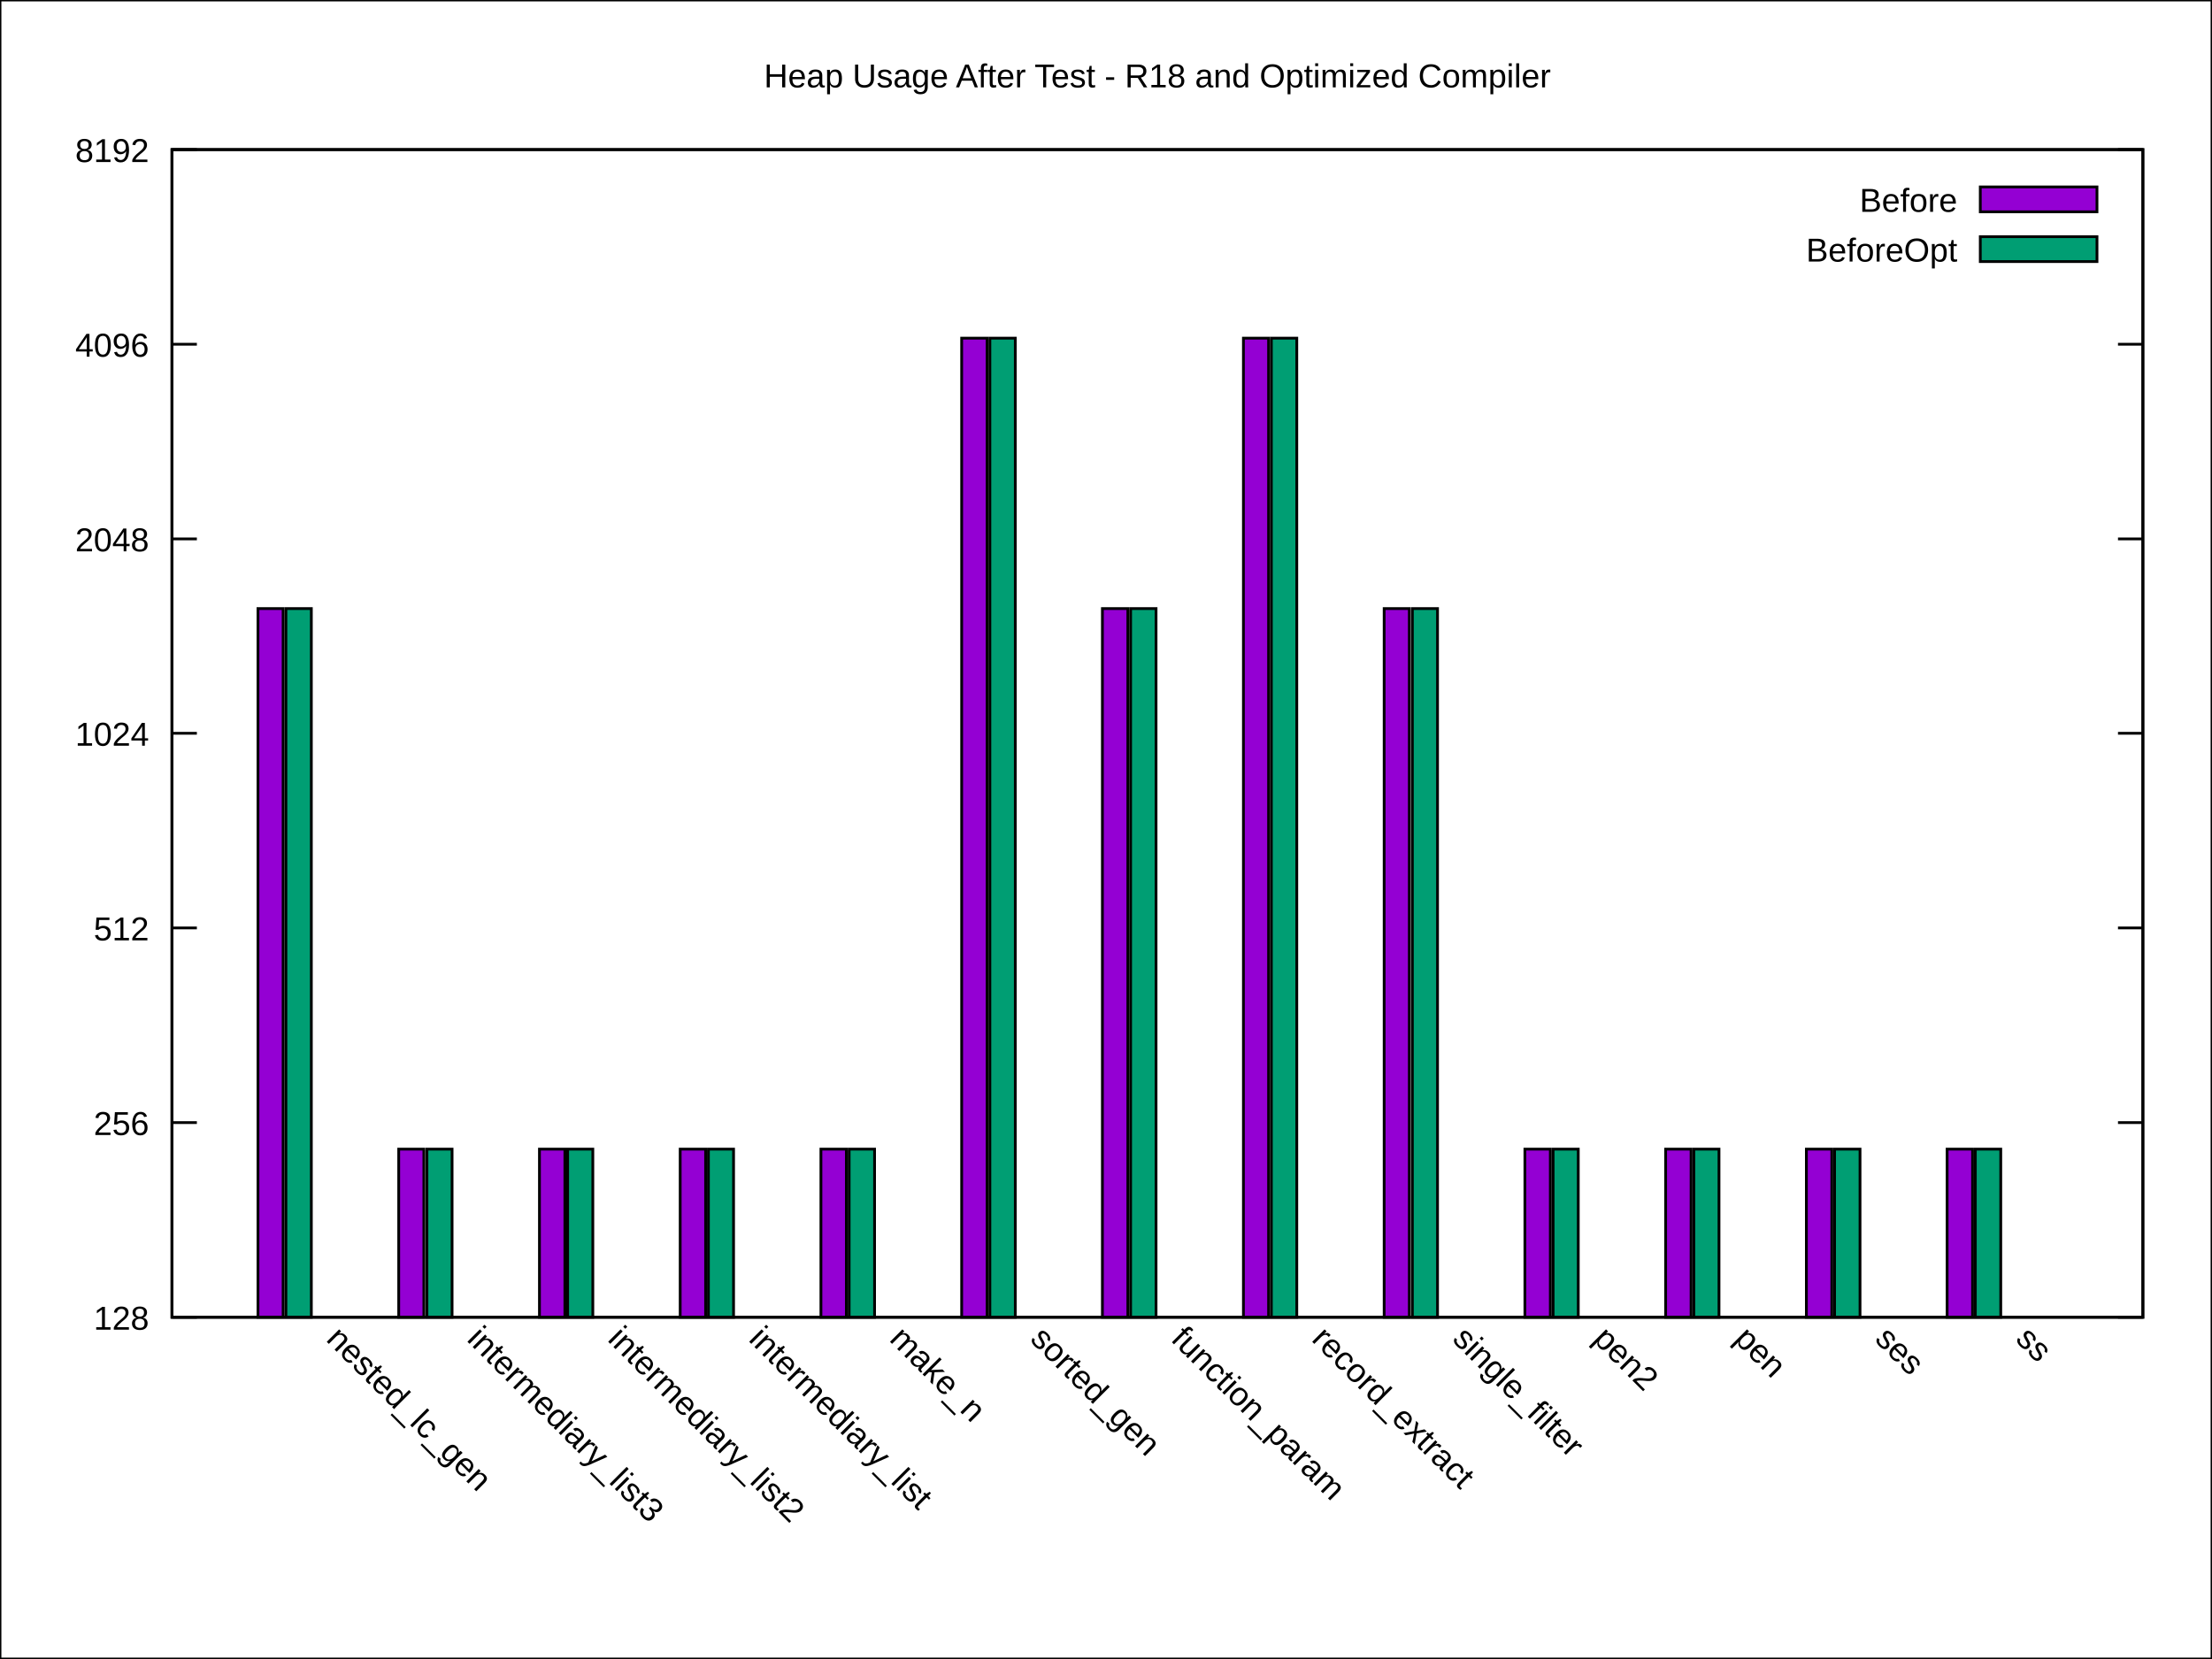
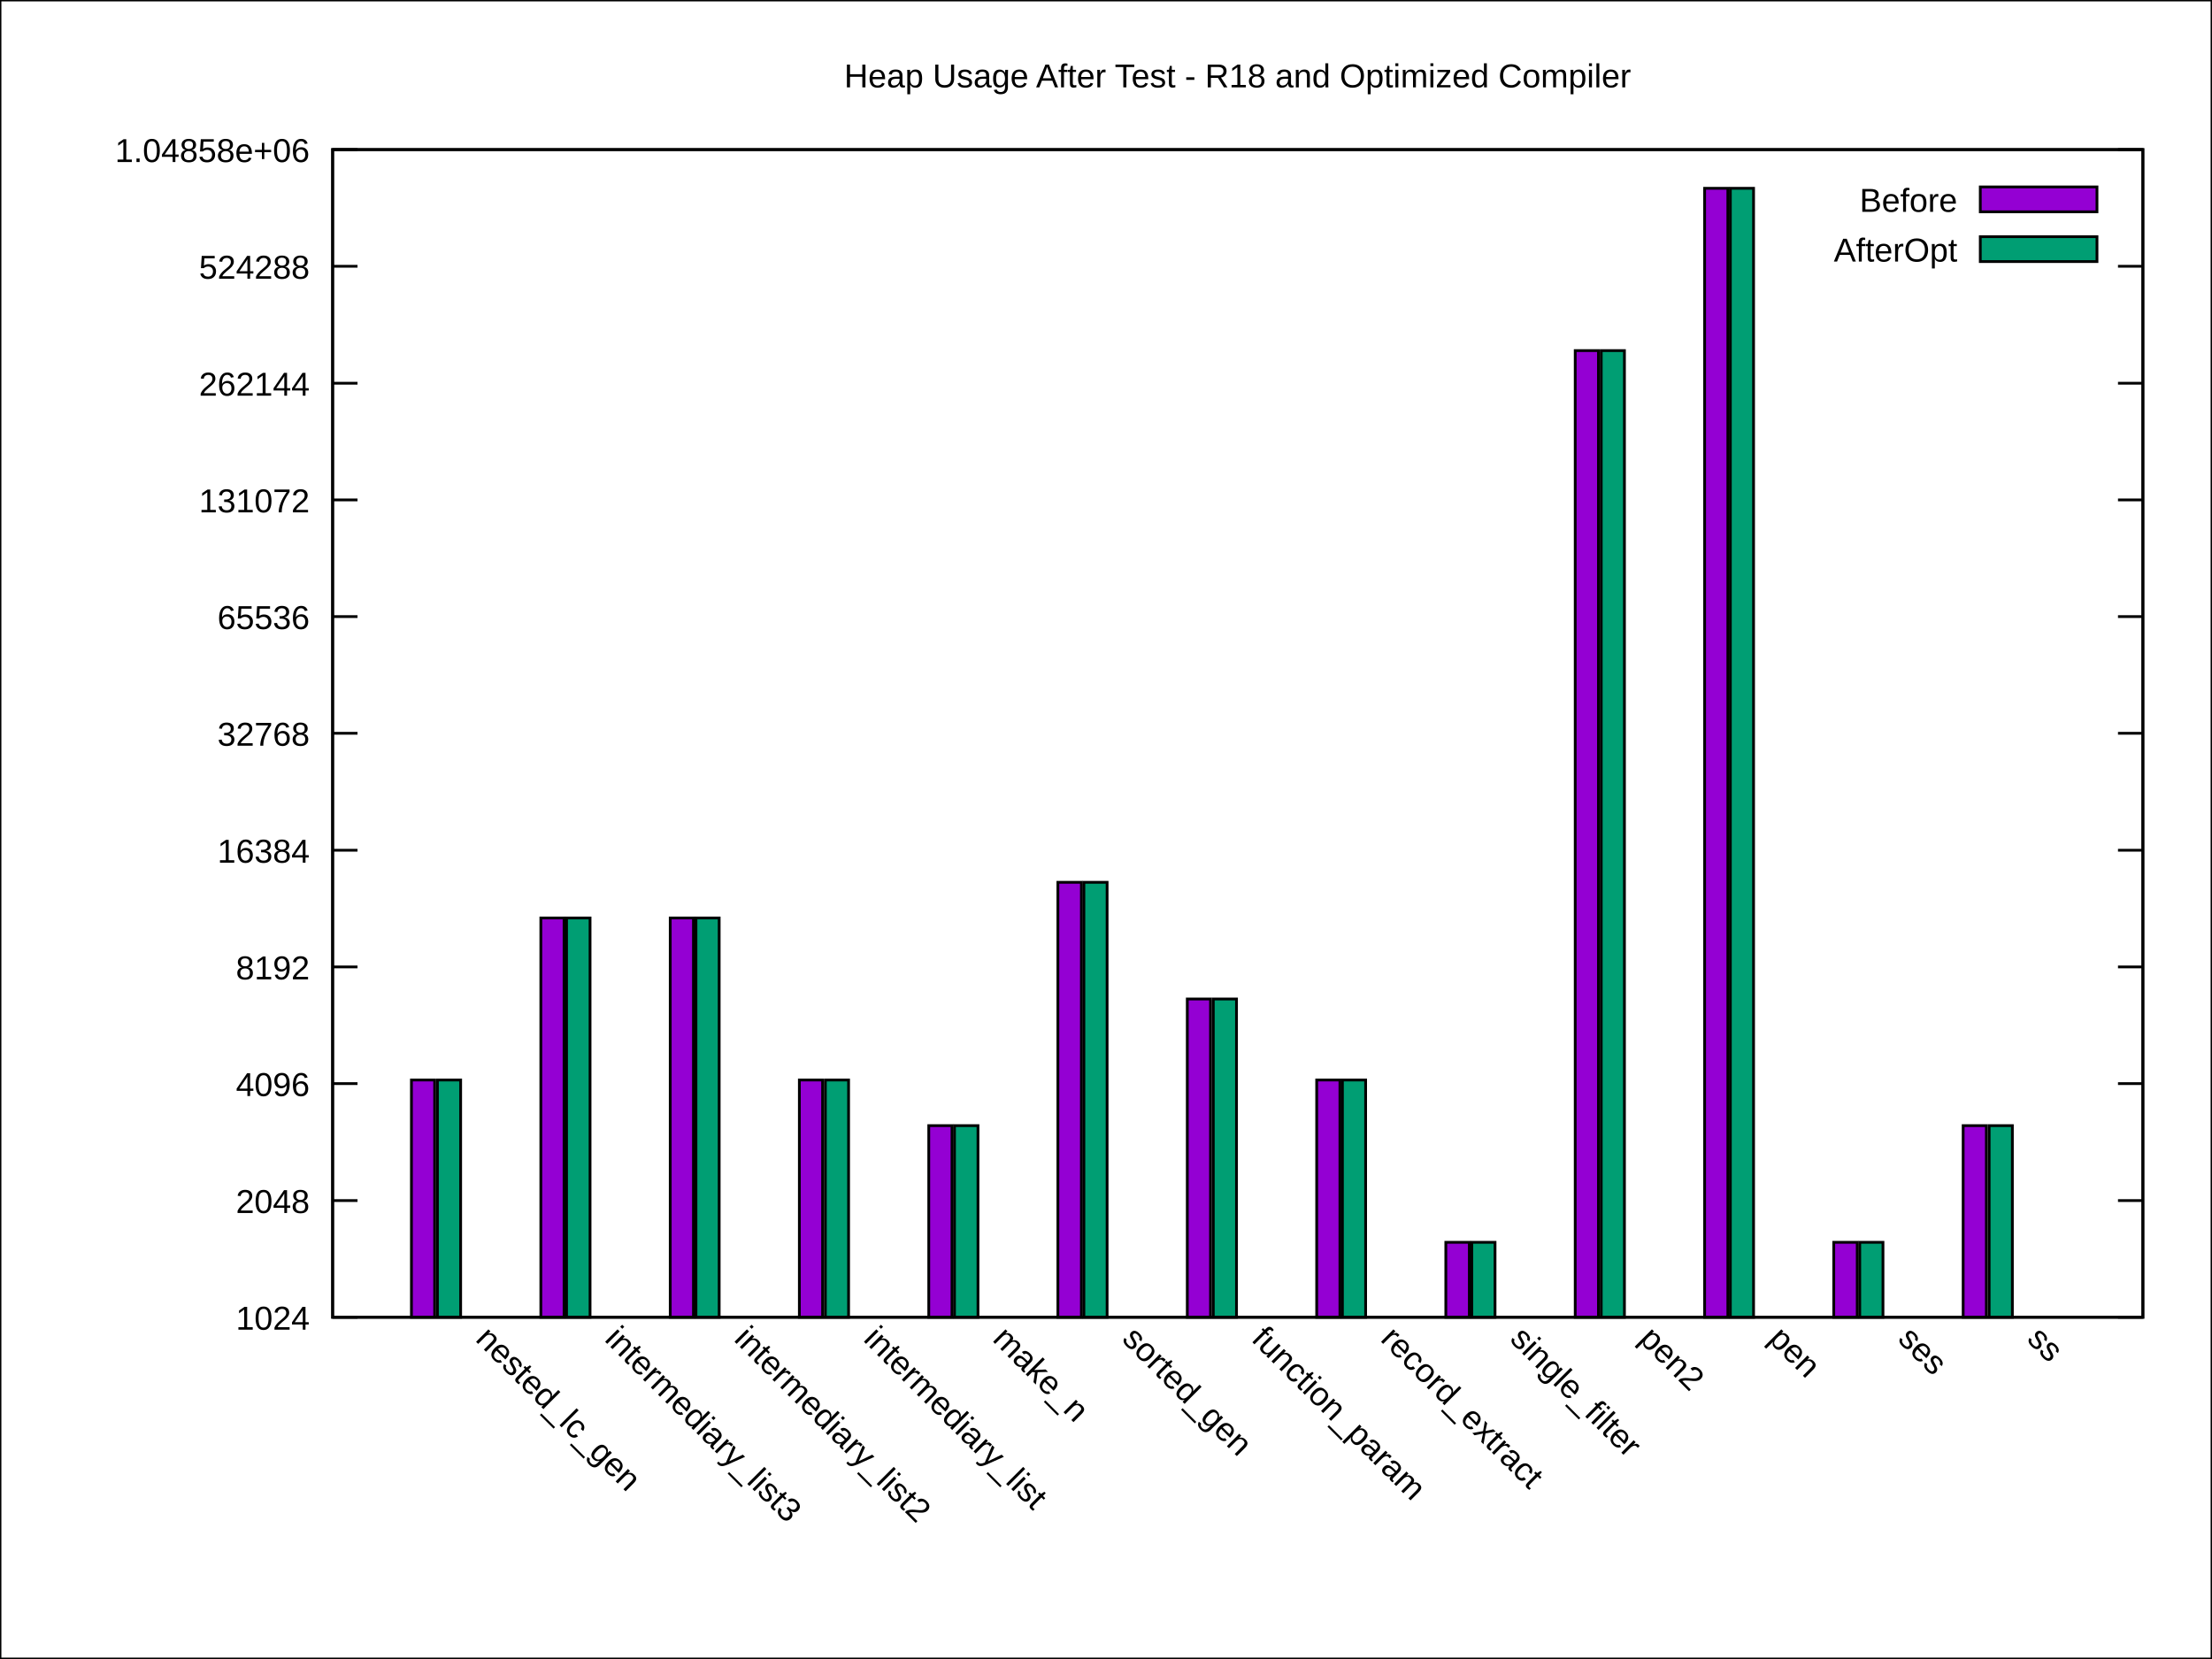
<svg xmlns="http://www.w3.org/2000/svg" xmlns:xlink="http://www.w3.org/1999/xlink" width="800" height="600" viewBox="0 0 800 600">
  <rect x="0" y="0" width="800" height="600" fill="#ffffff" stroke="black" stroke-width="1" />
  <g id="gnuplot_canvas">
    <defs>
      <circle id="gpDot" r="0.5" stroke-width="0.5" />
      <path id="gpPt0" stroke-width="0.222" stroke="currentColor" d="M-1,0 h2 M0,-1 v2" />
      <path id="gpPt1" stroke-width="0.222" stroke="currentColor" d="M-1,-1 L1,1 M1,-1 L-1,1" />
      <path id="gpPt2" stroke-width="0.222" stroke="currentColor" d="M-1,0 L1,0 M0,-1 L0,1 M-1,-1 L1,1 M-1,1 L1,-1" />
      <rect id="gpPt3" stroke-width="0.222" stroke="currentColor" x="-1" y="-1" width="2" height="2" />
      <rect id="gpPt4" stroke-width="0.222" stroke="currentColor" fill="currentColor" x="-1" y="-1" width="2" height="2" />
      <circle id="gpPt5" stroke-width="0.222" stroke="currentColor" cx="0" cy="0" r="1" />
      <use xlink:href="#gpPt5" id="gpPt6" fill="currentColor" stroke="none" />
      <path id="gpPt7" stroke-width="0.222" stroke="currentColor" d="M0,-1.33 L-1.33,0.67 L1.33,0.67 z" />
      <use xlink:href="#gpPt7" id="gpPt8" fill="currentColor" stroke="none" />
      <use xlink:href="#gpPt7" id="gpPt9" stroke="currentColor" transform="rotate(180)" />
      <use xlink:href="#gpPt9" id="gpPt10" fill="currentColor" stroke="none" />
      <use xlink:href="#gpPt3" id="gpPt11" stroke="currentColor" transform="rotate(45)" />
      <use xlink:href="#gpPt11" id="gpPt12" fill="currentColor" stroke="none" />
      <path id="gpPt13" stroke-width="0.222" stroke="currentColor" d="M0,1.330 L1.265,0.411 L0.782,-1.067 L-0.782,-1.076 L-1.265,0.411 z" />
      <use xlink:href="#gpPt13" id="gpPt14" fill="currentColor" stroke="none" />
      <filter id="textbox" filterUnits="objectBoundingBox" x="0" y="0" height="1" width="1">
        <feFlood flood-color="white" flood-opacity="1" result="bgnd" />
        <feComposite in="SourceGraphic" in2="bgnd" operator="atop" />
      </filter>
      <filter id="greybox" filterUnits="objectBoundingBox" x="0" y="0" height="1" width="1">
        <feFlood flood-color="lightgrey" flood-opacity="1" result="grey" />
        <feComposite in="SourceGraphic" in2="grey" operator="atop" />
      </filter>
    </defs>
    <g fill="none" color="white" stroke="currentColor" stroke-width="1.00" stroke-linecap="butt" stroke-linejoin="miter">
</g>
    <g fill="none" color="black" stroke="currentColor" stroke-width="1.00" stroke-linecap="butt" stroke-linejoin="miter">
-       <path stroke="black" d="M62.2,476.4 L71.2,476.4 M775.0,476.4 L766.0,476.4  " />
-       <g transform="translate(53.9,480.9)" stroke="none" fill="black" font-family="Arial" font-size="12.00" text-anchor="end">
-         <text> 128</text>
-       </g>
-     </g>
-     <g fill="none" color="black" stroke="currentColor" stroke-width="1.00" stroke-linecap="butt" stroke-linejoin="miter">
-       <path stroke="black" d="M62.2,406.0 L71.2,406.0 M775.0,406.0 L766.0,406.0  " />
-       <g transform="translate(53.9,410.5)" stroke="none" fill="black" font-family="Arial" font-size="12.00" text-anchor="end">
-         <text> 256</text>
-       </g>
-     </g>
-     <g fill="none" color="black" stroke="currentColor" stroke-width="1.00" stroke-linecap="butt" stroke-linejoin="miter">
-       <path stroke="black" d="M62.2,335.6 L71.2,335.6 M775.0,335.6 L766.0,335.6  " />
-       <g transform="translate(53.9,340.1)" stroke="none" fill="black" font-family="Arial" font-size="12.00" text-anchor="end">
-         <text> 512</text>
-       </g>
-     </g>
-     <g fill="none" color="black" stroke="currentColor" stroke-width="1.00" stroke-linecap="butt" stroke-linejoin="miter">
-       <path stroke="black" d="M62.2,265.2 L71.2,265.2 M775.0,265.2 L766.0,265.2  " />
-       <g transform="translate(53.9,269.7)" stroke="none" fill="black" font-family="Arial" font-size="12.00" text-anchor="end">
+       <path stroke="black" d="M120.3,476.4 L129.3,476.4 M775.0,476.4 L766.0,476.4  " />
+       <g transform="translate(112.0,480.9)" stroke="none" fill="black" font-family="Arial" font-size="12.00" text-anchor="end">
        <text> 1024</text>
      </g>
    </g>
    <g fill="none" color="black" stroke="currentColor" stroke-width="1.00" stroke-linecap="butt" stroke-linejoin="miter">
-       <path stroke="black" d="M62.2,194.9 L71.2,194.9 M775.0,194.9 L766.0,194.9  " />
-       <g transform="translate(53.9,199.4)" stroke="none" fill="black" font-family="Arial" font-size="12.00" text-anchor="end">
+       <path stroke="black" d="M120.3,434.2 L129.3,434.2 M775.0,434.2 L766.0,434.2  " />
+       <g transform="translate(112.0,438.7)" stroke="none" fill="black" font-family="Arial" font-size="12.00" text-anchor="end">
        <text> 2048</text>
      </g>
    </g>
    <g fill="none" color="black" stroke="currentColor" stroke-width="1.00" stroke-linecap="butt" stroke-linejoin="miter">
-       <path stroke="black" d="M62.2,124.5 L71.2,124.5 M775.0,124.5 L766.0,124.5  " />
-       <g transform="translate(53.9,129.0)" stroke="none" fill="black" font-family="Arial" font-size="12.00" text-anchor="end">
+       <path stroke="black" d="M120.3,391.9 L129.3,391.9 M775.0,391.9 L766.0,391.9  " />
+       <g transform="translate(112.0,396.4)" stroke="none" fill="black" font-family="Arial" font-size="12.00" text-anchor="end">
        <text> 4096</text>
      </g>
    </g>
    <g fill="none" color="black" stroke="currentColor" stroke-width="1.00" stroke-linecap="butt" stroke-linejoin="miter">
-       <path stroke="black" d="M62.2,54.1 L71.2,54.1 M775.0,54.1 L766.0,54.1  " />
-       <g transform="translate(53.9,58.6)" stroke="none" fill="black" font-family="Arial" font-size="12.00" text-anchor="end">
+       <path stroke="black" d="M120.3,349.7 L129.3,349.7 M775.0,349.7 L766.0,349.7  " />
+       <g transform="translate(112.0,354.2)" stroke="none" fill="black" font-family="Arial" font-size="12.00" text-anchor="end">
        <text> 8192</text>
      </g>
    </g>
    <g fill="none" color="black" stroke="currentColor" stroke-width="1.00" stroke-linecap="butt" stroke-linejoin="miter">
-       <path stroke="black" d="M113.1,476.4 M113.1,54.1  " />
-       <g transform="translate(117.6,484.7) rotate(45)" stroke="none" fill="black" font-family="Arial" font-size="12.00" text-anchor="start">
+       <path stroke="black" d="M120.3,307.5 L129.3,307.5 M775.0,307.5 L766.0,307.5  " />
+       <g transform="translate(112.0,312.0)" stroke="none" fill="black" font-family="Arial" font-size="12.00" text-anchor="end">
+         <text> 16384</text>
+       </g>
+     </g>
+     <g fill="none" color="black" stroke="currentColor" stroke-width="1.00" stroke-linecap="butt" stroke-linejoin="miter">
+       <path stroke="black" d="M120.3,265.2 L129.3,265.2 M775.0,265.2 L766.0,265.2  " />
+       <g transform="translate(112.0,269.7)" stroke="none" fill="black" font-family="Arial" font-size="12.00" text-anchor="end">
+         <text> 32768</text>
+       </g>
+     </g>
+     <g fill="none" color="black" stroke="currentColor" stroke-width="1.00" stroke-linecap="butt" stroke-linejoin="miter">
+       <path stroke="black" d="M120.3,223.0 L129.3,223.0 M775.0,223.0 L766.0,223.0  " />
+       <g transform="translate(112.0,227.5)" stroke="none" fill="black" font-family="Arial" font-size="12.00" text-anchor="end">
+         <text> 65536</text>
+       </g>
+     </g>
+     <g fill="none" color="black" stroke="currentColor" stroke-width="1.00" stroke-linecap="butt" stroke-linejoin="miter">
+       <path stroke="black" d="M120.3,180.8 L129.3,180.8 M775.0,180.8 L766.0,180.8  " />
+       <g transform="translate(112.0,185.3)" stroke="none" fill="black" font-family="Arial" font-size="12.00" text-anchor="end">
+         <text> 131072</text>
+       </g>
+     </g>
+     <g fill="none" color="black" stroke="currentColor" stroke-width="1.00" stroke-linecap="butt" stroke-linejoin="miter">
+       <path stroke="black" d="M120.3,138.6 L129.3,138.6 M775.0,138.6 L766.0,138.6  " />
+       <g transform="translate(112.0,143.1)" stroke="none" fill="black" font-family="Arial" font-size="12.00" text-anchor="end">
+         <text> 262144</text>
+       </g>
+     </g>
+     <g fill="none" color="black" stroke="currentColor" stroke-width="1.00" stroke-linecap="butt" stroke-linejoin="miter">
+       <path stroke="black" d="M120.3,96.3 L129.3,96.3 M775.0,96.3 L766.0,96.3  " />
+       <g transform="translate(112.0,100.8)" stroke="none" fill="black" font-family="Arial" font-size="12.00" text-anchor="end">
+         <text> 524288</text>
+       </g>
+     </g>
+     <g fill="none" color="black" stroke="currentColor" stroke-width="1.00" stroke-linecap="butt" stroke-linejoin="miter">
+       <path stroke="black" d="M120.3,54.1 L129.3,54.1 M775.0,54.1 L766.0,54.1  " />
+       <g transform="translate(112.0,58.6)" stroke="none" fill="black" font-family="Arial" font-size="12.00" text-anchor="end">
+         <text> 1.04858e+06</text>
+       </g>
+     </g>
+     <g fill="none" color="black" stroke="currentColor" stroke-width="1.00" stroke-linecap="butt" stroke-linejoin="miter">
+       <path stroke="black" d="M167.1,476.4 M167.1,54.1  " />
+       <g transform="translate(171.6,484.7) rotate(45)" stroke="none" fill="black" font-family="Arial" font-size="12.00" text-anchor="start">
        <text>nested_lc_gen</text>
      </g>
    </g>
    <g fill="none" color="black" stroke="currentColor" stroke-width="1.00" stroke-linecap="butt" stroke-linejoin="miter">
-       <path stroke="black" d="M164.0,476.4 M164.0,54.1  " />
-       <g transform="translate(168.5,484.7) rotate(45)" stroke="none" fill="black" font-family="Arial" font-size="12.00" text-anchor="start">
+       <path stroke="black" d="M213.8,476.4 M213.8,54.1  " />
+       <g transform="translate(218.3,484.7) rotate(45)" stroke="none" fill="black" font-family="Arial" font-size="12.00" text-anchor="start">
        <text>intermediary_list3</text>
      </g>
    </g>
    <g fill="none" color="black" stroke="currentColor" stroke-width="1.00" stroke-linecap="butt" stroke-linejoin="miter">
-       <path stroke="black" d="M214.9,476.4 M214.9,54.1  " />
-       <g transform="translate(219.4,484.7) rotate(45)" stroke="none" fill="black" font-family="Arial" font-size="12.00" text-anchor="start">
+       <path stroke="black" d="M260.6,476.4 M260.6,54.1  " />
+       <g transform="translate(265.1,484.7) rotate(45)" stroke="none" fill="black" font-family="Arial" font-size="12.00" text-anchor="start">
        <text>intermediary_list2</text>
      </g>
    </g>
    <g fill="none" color="black" stroke="currentColor" stroke-width="1.00" stroke-linecap="butt" stroke-linejoin="miter">
-       <path stroke="black" d="M265.9,476.4 M265.9,54.1  " />
-       <g transform="translate(270.4,484.7) rotate(45)" stroke="none" fill="black" font-family="Arial" font-size="12.00" text-anchor="start">
+       <path stroke="black" d="M307.4,476.4 M307.4,54.1  " />
+       <g transform="translate(311.9,484.7) rotate(45)" stroke="none" fill="black" font-family="Arial" font-size="12.00" text-anchor="start">
        <text>intermediary_list</text>
      </g>
    </g>
    <g fill="none" color="black" stroke="currentColor" stroke-width="1.00" stroke-linecap="butt" stroke-linejoin="miter">
-       <path stroke="black" d="M316.8,476.4 M316.8,54.1  " />
-       <g transform="translate(321.3,484.7) rotate(45)" stroke="none" fill="black" font-family="Arial" font-size="12.00" text-anchor="start">
+       <path stroke="black" d="M354.1,476.4 M354.1,54.1  " />
+       <g transform="translate(358.6,484.7) rotate(45)" stroke="none" fill="black" font-family="Arial" font-size="12.00" text-anchor="start">
        <text>make_n</text>
      </g>
    </g>
    <g fill="none" color="black" stroke="currentColor" stroke-width="1.00" stroke-linecap="butt" stroke-linejoin="miter">
-       <path stroke="black" d="M367.7,476.4 M367.7,54.1  " />
-       <g transform="translate(372.2,484.7) rotate(45)" stroke="none" fill="black" font-family="Arial" font-size="12.00" text-anchor="start">
+       <path stroke="black" d="M400.9,476.4 M400.9,54.1  " />
+       <g transform="translate(405.4,484.7) rotate(45)" stroke="none" fill="black" font-family="Arial" font-size="12.00" text-anchor="start">
        <text>sorted_gen</text>
      </g>
    </g>
    <g fill="none" color="black" stroke="currentColor" stroke-width="1.00" stroke-linecap="butt" stroke-linejoin="miter">
-       <path stroke="black" d="M418.6,476.4 M418.6,54.1  " />
-       <g transform="translate(423.1,484.7) rotate(45)" stroke="none" fill="black" font-family="Arial" font-size="12.00" text-anchor="start">
+       <path stroke="black" d="M447.7,476.4 M447.7,54.1  " />
+       <g transform="translate(452.2,484.7) rotate(45)" stroke="none" fill="black" font-family="Arial" font-size="12.00" text-anchor="start">
        <text>function_param</text>
      </g>
    </g>
    <g fill="none" color="black" stroke="currentColor" stroke-width="1.00" stroke-linecap="butt" stroke-linejoin="miter">
-       <path stroke="black" d="M469.5,476.4 M469.5,54.1  " />
-       <g transform="translate(474.0,484.7) rotate(45)" stroke="none" fill="black" font-family="Arial" font-size="12.00" text-anchor="start">
+       <path stroke="black" d="M494.4,476.4 M494.4,54.1  " />
+       <g transform="translate(498.9,484.7) rotate(45)" stroke="none" fill="black" font-family="Arial" font-size="12.00" text-anchor="start">
        <text>record_extract</text>
      </g>
    </g>
    <g fill="none" color="black" stroke="currentColor" stroke-width="1.00" stroke-linecap="butt" stroke-linejoin="miter">
-       <path stroke="black" d="M520.4,476.4 M520.4,54.1  " />
-       <g transform="translate(524.9,484.7) rotate(45)" stroke="none" fill="black" font-family="Arial" font-size="12.00" text-anchor="start">
+       <path stroke="black" d="M541.2,476.4 M541.2,54.1  " />
+       <g transform="translate(545.7,484.7) rotate(45)" stroke="none" fill="black" font-family="Arial" font-size="12.00" text-anchor="start">
        <text>single_filter</text>
      </g>
    </g>
    <g fill="none" color="black" stroke="currentColor" stroke-width="1.00" stroke-linecap="butt" stroke-linejoin="miter">
-       <path stroke="black" d="M571.3,476.4 M571.3,54.1  " />
-       <g transform="translate(575.8,484.7) rotate(45)" stroke="none" fill="black" font-family="Arial" font-size="12.00" text-anchor="start">
+       <path stroke="black" d="M587.9,476.4 M587.9,54.1  " />
+       <g transform="translate(592.4,484.7) rotate(45)" stroke="none" fill="black" font-family="Arial" font-size="12.00" text-anchor="start">
        <text>pen2</text>
      </g>
    </g>
    <g fill="none" color="black" stroke="currentColor" stroke-width="1.00" stroke-linecap="butt" stroke-linejoin="miter">
-       <path stroke="black" d="M622.3,476.4 M622.3,54.1  " />
-       <g transform="translate(626.8,484.7) rotate(45)" stroke="none" fill="black" font-family="Arial" font-size="12.00" text-anchor="start">
+       <path stroke="black" d="M634.7,476.4 M634.7,54.1  " />
+       <g transform="translate(639.2,484.7) rotate(45)" stroke="none" fill="black" font-family="Arial" font-size="12.00" text-anchor="start">
        <text>pen</text>
      </g>
    </g>
    <g fill="none" color="black" stroke="currentColor" stroke-width="1.00" stroke-linecap="butt" stroke-linejoin="miter">
-       <path stroke="black" d="M673.2,476.4 M673.2,54.1  " />
-       <g transform="translate(677.7,484.7) rotate(45)" stroke="none" fill="black" font-family="Arial" font-size="12.00" text-anchor="start">
+       <path stroke="black" d="M681.5,476.4 M681.5,54.1  " />
+       <g transform="translate(686.0,484.7) rotate(45)" stroke="none" fill="black" font-family="Arial" font-size="12.00" text-anchor="start">
        <text>ses</text>
      </g>
    </g>
    <g fill="none" color="black" stroke="currentColor" stroke-width="1.00" stroke-linecap="butt" stroke-linejoin="miter">
-       <path stroke="black" d="M724.1,476.4 M724.1,54.1  " />
-       <g transform="translate(728.6,484.7) rotate(45)" stroke="none" fill="black" font-family="Arial" font-size="12.00" text-anchor="start">
+       <path stroke="black" d="M728.2,476.4 M728.2,54.1  " />
+       <g transform="translate(732.7,484.7) rotate(45)" stroke="none" fill="black" font-family="Arial" font-size="12.00" text-anchor="start">
        <text>ss</text>
      </g>
    </g>
    <g fill="none" color="black" stroke="currentColor" stroke-width="1.00" stroke-linecap="butt" stroke-linejoin="miter">
</g>
    <g fill="none" color="black" stroke="currentColor" stroke-width="1.00" stroke-linecap="butt" stroke-linejoin="miter">
-       <path stroke="black" d="M62.2,54.1 L62.2,476.4 L775.0,476.4 L775.0,54.1 L62.2,54.1 Z  " />
-     </g>
-     <g fill="none" color="black" stroke="currentColor" stroke-width="1.00" stroke-linecap="butt" stroke-linejoin="miter">
-       <g transform="translate(418.6,31.6)" stroke="none" fill="black" font-family="Arial" font-size="12.00" text-anchor="middle">
+       <path stroke="black" d="M120.3,54.1 L120.3,476.4 L775.0,476.4 L775.0,54.1 L120.3,54.1 Z  " />
+     </g>
+     <g fill="none" color="black" stroke="currentColor" stroke-width="1.00" stroke-linecap="butt" stroke-linejoin="miter">
+       <g transform="translate(447.6,31.6)" stroke="none" fill="black" font-family="Arial" font-size="12.00" text-anchor="middle">
        <text>Heap Usage After Test - R18 and Optimized Compiler</text>
      </g>
    </g>
    <g id="gnuplot_plot_1">
      <g fill="none" color="black" stroke="currentColor" stroke-width="1.00" stroke-linecap="butt" stroke-linejoin="miter">
        <g id="gnuplot_plot_1_keyentry" visibility="visible">
          <g transform="translate(707.9,76.6)" stroke="none" fill="black" font-family="Arial" font-size="12.00" text-anchor="end">
            <text>Before</text>
          </g>
        </g>
        <g fill="none" color="black" stroke="currentColor" stroke-width="1.00" stroke-linecap="butt" stroke-linejoin="miter">
          <g stroke="none" shape-rendering="crispEdges">
            <polygon fill="rgb(148,   0, 211)" points="716.2,76.6 758.4,76.6 758.4,67.6 716.2,67.6 " />
          </g>
          <path stroke="black" d="M716.2,76.6 L758.4,76.6 L758.4,67.6 L716.2,67.6 L716.2,76.6 Z  " />
        </g>
        <g fill="none" color="black" stroke="currentColor" stroke-width="1.00" stroke-linecap="butt" stroke-linejoin="miter">
	</g>
        <g stroke="none" shape-rendering="crispEdges">
-           <polygon fill="rgb(148,   0, 211)" points="93.3,476.4 102.5,476.4 102.5,220.0 93.3,220.0 " />
-         </g>
-         <path stroke="black" d="M93.3,476.4 L93.3,220.1 L102.4,220.1 L102.4,476.4 L93.3,476.4 Z  " />
-       </g>
-       <g fill="none" color="black" stroke="currentColor" stroke-width="1.00" stroke-linecap="butt" stroke-linejoin="miter">
-         <g stroke="none" shape-rendering="crispEdges">
-           <polygon fill="rgb(148,   0, 211)" points="144.2,476.4 153.4,476.4 153.4,415.5 144.2,415.5 " />
-         </g>
-         <path stroke="black" d="M144.2,476.4 L144.2,415.6 L153.3,415.6 L153.3,476.4 L144.2,476.4 Z  " />
-       </g>
-       <g fill="none" color="black" stroke="currentColor" stroke-width="1.00" stroke-linecap="butt" stroke-linejoin="miter">
-         <g stroke="none" shape-rendering="crispEdges">
-           <polygon fill="rgb(148,   0, 211)" points="195.1,476.4 204.4,476.4 204.4,415.5 195.1,415.5 " />
-         </g>
-         <path stroke="black" d="M195.1,476.4 L195.1,415.6 L204.3,415.6 L204.3,476.4 L195.1,476.4 Z  " />
-       </g>
-       <g fill="none" color="black" stroke="currentColor" stroke-width="1.00" stroke-linecap="butt" stroke-linejoin="miter">
-         <g stroke="none" shape-rendering="crispEdges">
-           <polygon fill="rgb(148,   0, 211)" points="246.0,476.4 255.3,476.4 255.3,415.5 246.0,415.5 " />
-         </g>
-         <path stroke="black" d="M246.0,476.4 L246.0,415.6 L255.2,415.6 L255.2,476.4 L246.0,476.4 Z  " />
-       </g>
-       <g fill="none" color="black" stroke="currentColor" stroke-width="1.00" stroke-linecap="butt" stroke-linejoin="miter">
-         <g stroke="none" shape-rendering="crispEdges">
-           <polygon fill="rgb(148,   0, 211)" points="296.9,476.4 306.2,476.4 306.2,415.5 296.9,415.5 " />
-         </g>
-         <path stroke="black" d="M296.9,476.4 L296.9,415.6 L306.1,415.6 L306.1,476.4 L296.9,476.4 Z  " />
-       </g>
-       <g fill="none" color="black" stroke="currentColor" stroke-width="1.00" stroke-linecap="butt" stroke-linejoin="miter">
-         <g stroke="none" shape-rendering="crispEdges">
-           <polygon fill="rgb(148,   0, 211)" points="347.8,476.4 357.1,476.4 357.1,122.2 347.8,122.2 " />
-         </g>
-         <path stroke="black" d="M347.8,476.4 L347.8,122.3 L357.0,122.3 L357.0,476.4 L347.8,476.4 Z  " />
-       </g>
-       <g fill="none" color="black" stroke="currentColor" stroke-width="1.00" stroke-linecap="butt" stroke-linejoin="miter">
-         <g stroke="none" shape-rendering="crispEdges">
-           <polygon fill="rgb(148,   0, 211)" points="398.7,476.4 408.0,476.4 408.0,220.0 398.7,220.0 " />
-         </g>
-         <path stroke="black" d="M398.7,476.4 L398.7,220.1 L407.9,220.1 L407.9,476.4 L398.7,476.4 Z  " />
-       </g>
-       <g fill="none" color="black" stroke="currentColor" stroke-width="1.00" stroke-linecap="butt" stroke-linejoin="miter">
-         <g stroke="none" shape-rendering="crispEdges">
-           <polygon fill="rgb(148,   0, 211)" points="449.7,476.4 458.9,476.4 458.9,122.2 449.7,122.2 " />
-         </g>
-         <path stroke="black" d="M449.7,476.4 L449.7,122.3 L458.8,122.3 L458.8,476.4 L449.7,476.4 Z  " />
-       </g>
-       <g fill="none" color="black" stroke="currentColor" stroke-width="1.00" stroke-linecap="butt" stroke-linejoin="miter">
-         <g stroke="none" shape-rendering="crispEdges">
-           <polygon fill="rgb(148,   0, 211)" points="500.6,476.4 509.8,476.4 509.8,220.0 500.6,220.0 " />
-         </g>
-         <path stroke="black" d="M500.6,476.4 L500.6,220.1 L509.7,220.1 L509.7,476.4 L500.6,476.4 Z  " />
-       </g>
-       <g fill="none" color="black" stroke="currentColor" stroke-width="1.00" stroke-linecap="butt" stroke-linejoin="miter">
-         <g stroke="none" shape-rendering="crispEdges">
-           <polygon fill="rgb(148,   0, 211)" points="551.5,476.4 560.8,476.4 560.8,415.5 551.5,415.5 " />
-         </g>
-         <path stroke="black" d="M551.5,476.4 L551.5,415.6 L560.7,415.6 L560.7,476.4 L551.5,476.4 Z  " />
-       </g>
-       <g fill="none" color="black" stroke="currentColor" stroke-width="1.00" stroke-linecap="butt" stroke-linejoin="miter">
-         <g stroke="none" shape-rendering="crispEdges">
-           <polygon fill="rgb(148,   0, 211)" points="602.4,476.4 611.7,476.4 611.7,415.5 602.4,415.5 " />
-         </g>
-         <path stroke="black" d="M602.4,476.4 L602.4,415.6 L611.6,415.6 L611.6,476.4 L602.4,476.4 Z  " />
-       </g>
-       <g fill="none" color="black" stroke="currentColor" stroke-width="1.00" stroke-linecap="butt" stroke-linejoin="miter">
-         <g stroke="none" shape-rendering="crispEdges">
-           <polygon fill="rgb(148,   0, 211)" points="653.3,476.4 662.6,476.4 662.6,415.5 653.3,415.5 " />
-         </g>
-         <path stroke="black" d="M653.3,476.4 L653.3,415.6 L662.5,415.6 L662.5,476.4 L653.3,476.4 Z  " />
-       </g>
-       <g fill="none" color="black" stroke="currentColor" stroke-width="1.00" stroke-linecap="butt" stroke-linejoin="miter">
-         <g stroke="none" shape-rendering="crispEdges">
-           <polygon fill="rgb(148,   0, 211)" points="704.2,476.4 713.5,476.4 713.5,415.5 704.2,415.5 " />
-         </g>
-         <path stroke="black" d="M704.2,476.4 L704.2,415.6 L713.4,415.6 L713.4,476.4 L704.2,476.4 Z  " />
+           <polygon fill="rgb(148,   0, 211)" points="148.8,476.4 157.3,476.4 157.3,390.5 148.8,390.5 " />
+         </g>
+         <path stroke="black" d="M148.8,476.4 L148.8,390.6 L157.2,390.6 L157.2,476.4 L148.8,476.4 Z  " />
+       </g>
+       <g fill="none" color="black" stroke="currentColor" stroke-width="1.00" stroke-linecap="butt" stroke-linejoin="miter">
+         <g stroke="none" shape-rendering="crispEdges">
+           <polygon fill="rgb(148,   0, 211)" points="195.6,476.4 204.1,476.4 204.1,331.9 195.6,331.9 " />
+         </g>
+         <path stroke="black" d="M195.6,476.4 L195.6,332.0 L204.0,332.0 L204.0,476.4 L195.6,476.4 Z  " />
+       </g>
+       <g fill="none" color="black" stroke="currentColor" stroke-width="1.00" stroke-linecap="butt" stroke-linejoin="miter">
+         <g stroke="none" shape-rendering="crispEdges">
+           <polygon fill="rgb(148,   0, 211)" points="242.4,476.4 250.9,476.4 250.9,331.9 242.4,331.9 " />
+         </g>
+         <path stroke="black" d="M242.4,476.4 L242.4,332.0 L250.8,332.0 L250.8,476.4 L242.4,476.4 Z  " />
+       </g>
+       <g fill="none" color="black" stroke="currentColor" stroke-width="1.00" stroke-linecap="butt" stroke-linejoin="miter">
+         <g stroke="none" shape-rendering="crispEdges">
+           <polygon fill="rgb(148,   0, 211)" points="289.1,476.4 297.6,476.4 297.6,390.5 289.1,390.5 " />
+         </g>
+         <path stroke="black" d="M289.1,476.4 L289.1,390.6 L297.5,390.6 L297.5,476.4 L289.1,476.4 Z  " />
+       </g>
+       <g fill="none" color="black" stroke="currentColor" stroke-width="1.00" stroke-linecap="butt" stroke-linejoin="miter">
+         <g stroke="none" shape-rendering="crispEdges">
+           <polygon fill="rgb(148,   0, 211)" points="335.9,476.4 344.4,476.4 344.4,407.0 335.9,407.0 " />
+         </g>
+         <path stroke="black" d="M335.9,476.4 L335.9,407.1 L344.3,407.1 L344.3,476.4 L335.9,476.4 Z  " />
+       </g>
+       <g fill="none" color="black" stroke="currentColor" stroke-width="1.00" stroke-linecap="butt" stroke-linejoin="miter">
+         <g stroke="none" shape-rendering="crispEdges">
+           <polygon fill="rgb(148,   0, 211)" points="382.6,476.4 391.2,476.4 391.2,319.0 382.6,319.0 " />
+         </g>
+         <path stroke="black" d="M382.6,476.4 L382.6,319.1 L391.1,319.1 L391.1,476.4 L382.6,476.4 Z  " />
+       </g>
+       <g fill="none" color="black" stroke="currentColor" stroke-width="1.00" stroke-linecap="butt" stroke-linejoin="miter">
+         <g stroke="none" shape-rendering="crispEdges">
+           <polygon fill="rgb(148,   0, 211)" points="429.4,476.4 437.9,476.4 437.9,361.2 429.4,361.2 " />
+         </g>
+         <path stroke="black" d="M429.4,476.4 L429.4,361.3 L437.8,361.3 L437.8,476.4 L429.4,476.4 Z  " />
+       </g>
+       <g fill="none" color="black" stroke="currentColor" stroke-width="1.00" stroke-linecap="butt" stroke-linejoin="miter">
+         <g stroke="none" shape-rendering="crispEdges">
+           <polygon fill="rgb(148,   0, 211)" points="476.2,476.4 484.7,476.4 484.7,390.5 476.2,390.5 " />
+         </g>
+         <path stroke="black" d="M476.2,476.4 L476.2,390.6 L484.6,390.6 L484.6,476.4 L476.2,476.4 Z  " />
+       </g>
+       <g fill="none" color="black" stroke="currentColor" stroke-width="1.00" stroke-linecap="butt" stroke-linejoin="miter">
+         <g stroke="none" shape-rendering="crispEdges">
+           <polygon fill="rgb(148,   0, 211)" points="522.9,476.4 531.5,476.4 531.5,449.2 522.9,449.2 " />
+         </g>
+         <path stroke="black" d="M522.9,476.4 L522.9,449.3 L531.4,449.3 L531.4,476.4 L522.9,476.4 Z  " />
+       </g>
+       <g fill="none" color="black" stroke="currentColor" stroke-width="1.00" stroke-linecap="butt" stroke-linejoin="miter">
+         <g stroke="none" shape-rendering="crispEdges">
+           <polygon fill="rgb(148,   0, 211)" points="569.7,476.4 578.2,476.4 578.2,126.7 569.7,126.7 " />
+         </g>
+         <path stroke="black" d="M569.7,476.4 L569.7,126.8 L578.1,126.8 L578.1,476.4 L569.7,476.4 Z  " />
+       </g>
+       <g fill="none" color="black" stroke="currentColor" stroke-width="1.00" stroke-linecap="butt" stroke-linejoin="miter">
+         <g stroke="none" shape-rendering="crispEdges">
+           <polygon fill="rgb(148,   0, 211)" points="616.5,476.4 625.0,476.4 625.0,68.0 616.5,68.0 " />
+         </g>
+         <path stroke="black" d="M616.5,476.4 L616.5,68.1 L624.9,68.1 L624.9,476.4 L616.5,476.4 Z  " />
+       </g>
+       <g fill="none" color="black" stroke="currentColor" stroke-width="1.00" stroke-linecap="butt" stroke-linejoin="miter">
+         <g stroke="none" shape-rendering="crispEdges">
+           <polygon fill="rgb(148,   0, 211)" points="663.2,476.4 671.8,476.4 671.8,449.2 663.2,449.2 " />
+         </g>
+         <path stroke="black" d="M663.2,476.4 L663.2,449.3 L671.7,449.3 L671.7,476.4 L663.2,476.4 Z  " />
+       </g>
+       <g fill="none" color="black" stroke="currentColor" stroke-width="1.00" stroke-linecap="butt" stroke-linejoin="miter">
+         <g stroke="none" shape-rendering="crispEdges">
+           <polygon fill="rgb(148,   0, 211)" points="710.0,476.4 718.5,476.4 718.5,407.0 710.0,407.0 " />
+         </g>
+         <path stroke="black" d="M710.0,476.4 L710.0,407.1 L718.4,407.1 L718.4,476.4 L710.0,476.4 Z  " />
      </g>
      <g fill="none" color="black" stroke="currentColor" stroke-width="1.00" stroke-linecap="butt" stroke-linejoin="miter">
</g>
    </g>
    <g id="gnuplot_plot_2">
      <g fill="none" color="black" stroke="currentColor" stroke-width="1.00" stroke-linecap="butt" stroke-linejoin="miter">
        <g id="gnuplot_plot_2_keyentry" visibility="visible">
          <g transform="translate(707.9,94.6)" stroke="none" fill="black" font-family="Arial" font-size="12.00" text-anchor="end">
-             <text>BeforeOpt</text>
+             <text>AfterOpt</text>
          </g>
        </g>
        <g fill="none" color="black" stroke="currentColor" stroke-width="1.00" stroke-linecap="butt" stroke-linejoin="miter">
          <g stroke="none" shape-rendering="crispEdges">
            <polygon fill="rgb(  0, 158, 115)" points="716.2,94.6 758.4,94.6 758.4,85.6 716.2,85.6 " />
          </g>
          <path stroke="black" d="M716.2,94.6 L758.4,94.6 L758.4,85.6 L716.2,85.6 L716.2,94.6 Z  " />
        </g>
        <g fill="none" color="black" stroke="currentColor" stroke-width="1.00" stroke-linecap="butt" stroke-linejoin="miter">
	</g>
        <g stroke="none" shape-rendering="crispEdges">
-           <polygon fill="rgb(  0, 158, 115)" points="103.4,476.4 112.7,476.4 112.7,220.0 103.4,220.0 " />
-         </g>
-         <path stroke="black" d="M103.4,476.4 L103.4,220.1 L112.6,220.1 L112.6,476.4 L103.4,476.4 Z  " />
-       </g>
-       <g fill="none" color="black" stroke="currentColor" stroke-width="1.00" stroke-linecap="butt" stroke-linejoin="miter">
-         <g stroke="none" shape-rendering="crispEdges">
-           <polygon fill="rgb(  0, 158, 115)" points="154.4,476.4 163.6,476.4 163.6,415.5 154.4,415.5 " />
-         </g>
-         <path stroke="black" d="M154.4,476.4 L154.4,415.6 L163.5,415.6 L163.5,476.4 L154.4,476.4 Z  " />
-       </g>
-       <g fill="none" color="black" stroke="currentColor" stroke-width="1.00" stroke-linecap="butt" stroke-linejoin="miter">
-         <g stroke="none" shape-rendering="crispEdges">
-           <polygon fill="rgb(  0, 158, 115)" points="205.3,476.4 214.5,476.4 214.5,415.5 205.3,415.5 " />
-         </g>
-         <path stroke="black" d="M205.3,476.4 L205.3,415.6 L214.4,415.6 L214.4,476.4 L205.3,476.4 Z  " />
-       </g>
-       <g fill="none" color="black" stroke="currentColor" stroke-width="1.00" stroke-linecap="butt" stroke-linejoin="miter">
-         <g stroke="none" shape-rendering="crispEdges">
-           <polygon fill="rgb(  0, 158, 115)" points="256.2,476.4 265.4,476.4 265.4,415.5 256.2,415.5 " />
-         </g>
-         <path stroke="black" d="M256.2,476.4 L256.2,415.6 L265.3,415.6 L265.3,476.4 L256.2,476.4 Z  " />
-       </g>
-       <g fill="none" color="black" stroke="currentColor" stroke-width="1.00" stroke-linecap="butt" stroke-linejoin="miter">
-         <g stroke="none" shape-rendering="crispEdges">
-           <polygon fill="rgb(  0, 158, 115)" points="307.1,476.4 316.4,476.4 316.4,415.5 307.1,415.5 " />
-         </g>
-         <path stroke="black" d="M307.1,476.4 L307.1,415.6 L316.3,415.6 L316.3,476.4 L307.1,476.4 Z  " />
-       </g>
-       <g fill="none" color="black" stroke="currentColor" stroke-width="1.00" stroke-linecap="butt" stroke-linejoin="miter">
-         <g stroke="none" shape-rendering="crispEdges">
-           <polygon fill="rgb(  0, 158, 115)" points="358.0,476.4 367.3,476.4 367.3,122.2 358.0,122.2 " />
-         </g>
-         <path stroke="black" d="M358.0,476.4 L358.0,122.3 L367.2,122.3 L367.2,476.4 L358.0,476.4 Z  " />
-       </g>
-       <g fill="none" color="black" stroke="currentColor" stroke-width="1.00" stroke-linecap="butt" stroke-linejoin="miter">
-         <g stroke="none" shape-rendering="crispEdges">
-           <polygon fill="rgb(  0, 158, 115)" points="408.9,476.4 418.2,476.4 418.2,220.0 408.9,220.0 " />
-         </g>
-         <path stroke="black" d="M408.9,476.4 L408.9,220.1 L418.1,220.1 L418.1,476.4 L408.9,476.4 Z  " />
-       </g>
-       <g fill="none" color="black" stroke="currentColor" stroke-width="1.00" stroke-linecap="butt" stroke-linejoin="miter">
-         <g stroke="none" shape-rendering="crispEdges">
-           <polygon fill="rgb(  0, 158, 115)" points="459.8,476.4 469.1,476.4 469.1,122.2 459.8,122.2 " />
-         </g>
-         <path stroke="black" d="M459.8,476.4 L459.8,122.3 L469.0,122.3 L469.0,476.4 L459.8,476.4 Z  " />
-       </g>
-       <g fill="none" color="black" stroke="currentColor" stroke-width="1.00" stroke-linecap="butt" stroke-linejoin="miter">
-         <g stroke="none" shape-rendering="crispEdges">
-           <polygon fill="rgb(  0, 158, 115)" points="510.8,476.4 520.0,476.4 520.0,220.0 510.8,220.0 " />
-         </g>
-         <path stroke="black" d="M510.8,476.4 L510.8,220.1 L519.9,220.1 L519.9,476.4 L510.8,476.4 Z  " />
-       </g>
-       <g fill="none" color="black" stroke="currentColor" stroke-width="1.00" stroke-linecap="butt" stroke-linejoin="miter">
-         <g stroke="none" shape-rendering="crispEdges">
-           <polygon fill="rgb(  0, 158, 115)" points="561.7,476.4 570.9,476.4 570.9,415.5 561.7,415.5 " />
-         </g>
-         <path stroke="black" d="M561.7,476.4 L561.7,415.6 L570.8,415.6 L570.8,476.4 L561.7,476.4 Z  " />
-       </g>
-       <g fill="none" color="black" stroke="currentColor" stroke-width="1.00" stroke-linecap="butt" stroke-linejoin="miter">
-         <g stroke="none" shape-rendering="crispEdges">
-           <polygon fill="rgb(  0, 158, 115)" points="612.6,476.4 621.8,476.4 621.8,415.5 612.6,415.5 " />
-         </g>
-         <path stroke="black" d="M612.6,476.4 L612.6,415.6 L621.7,415.6 L621.7,476.4 L612.6,476.4 Z  " />
-       </g>
-       <g fill="none" color="black" stroke="currentColor" stroke-width="1.00" stroke-linecap="butt" stroke-linejoin="miter">
-         <g stroke="none" shape-rendering="crispEdges">
-           <polygon fill="rgb(  0, 158, 115)" points="663.5,476.4 672.8,476.4 672.8,415.5 663.5,415.5 " />
-         </g>
-         <path stroke="black" d="M663.5,476.4 L663.5,415.6 L672.7,415.6 L672.7,476.4 L663.5,476.4 Z  " />
-       </g>
-       <g fill="none" color="black" stroke="currentColor" stroke-width="1.00" stroke-linecap="butt" stroke-linejoin="miter">
-         <g stroke="none" shape-rendering="crispEdges">
-           <polygon fill="rgb(  0, 158, 115)" points="714.4,476.4 723.7,476.4 723.7,415.5 714.4,415.5 " />
-         </g>
-         <path stroke="black" d="M714.4,476.4 L714.4,415.6 L723.6,415.6 L723.6,476.4 L714.4,476.4 Z  " />
+           <polygon fill="rgb(  0, 158, 115)" points="158.2,476.4 166.7,476.4 166.7,390.5 158.2,390.5 " />
+         </g>
+         <path stroke="black" d="M158.2,476.4 L158.2,390.6 L166.6,390.6 L166.6,476.4 L158.2,476.4 Z  " />
+       </g>
+       <g fill="none" color="black" stroke="currentColor" stroke-width="1.00" stroke-linecap="butt" stroke-linejoin="miter">
+         <g stroke="none" shape-rendering="crispEdges">
+           <polygon fill="rgb(  0, 158, 115)" points="204.9,476.4 213.5,476.4 213.5,331.9 204.9,331.9 " />
+         </g>
+         <path stroke="black" d="M204.9,476.4 L204.9,332.0 L213.4,332.0 L213.4,476.4 L204.9,476.4 Z  " />
+       </g>
+       <g fill="none" color="black" stroke="currentColor" stroke-width="1.00" stroke-linecap="butt" stroke-linejoin="miter">
+         <g stroke="none" shape-rendering="crispEdges">
+           <polygon fill="rgb(  0, 158, 115)" points="251.7,476.4 260.2,476.4 260.2,331.9 251.7,331.9 " />
+         </g>
+         <path stroke="black" d="M251.7,476.4 L251.7,332.0 L260.1,332.0 L260.1,476.4 L251.7,476.4 Z  " />
+       </g>
+       <g fill="none" color="black" stroke="currentColor" stroke-width="1.00" stroke-linecap="butt" stroke-linejoin="miter">
+         <g stroke="none" shape-rendering="crispEdges">
+           <polygon fill="rgb(  0, 158, 115)" points="298.5,476.4 307.0,476.4 307.0,390.5 298.5,390.5 " />
+         </g>
+         <path stroke="black" d="M298.5,476.4 L298.5,390.6 L306.9,390.6 L306.9,476.4 L298.5,476.4 Z  " />
+       </g>
+       <g fill="none" color="black" stroke="currentColor" stroke-width="1.00" stroke-linecap="butt" stroke-linejoin="miter">
+         <g stroke="none" shape-rendering="crispEdges">
+           <polygon fill="rgb(  0, 158, 115)" points="345.2,476.4 353.8,476.4 353.8,407.0 345.2,407.0 " />
+         </g>
+         <path stroke="black" d="M345.2,476.4 L345.2,407.1 L353.7,407.1 L353.7,476.4 L345.2,476.4 Z  " />
+       </g>
+       <g fill="none" color="black" stroke="currentColor" stroke-width="1.00" stroke-linecap="butt" stroke-linejoin="miter">
+         <g stroke="none" shape-rendering="crispEdges">
+           <polygon fill="rgb(  0, 158, 115)" points="392.0,476.4 400.5,476.4 400.5,319.0 392.0,319.0 " />
+         </g>
+         <path stroke="black" d="M392.0,476.4 L392.0,319.1 L400.4,319.1 L400.4,476.4 L392.0,476.4 Z  " />
+       </g>
+       <g fill="none" color="black" stroke="currentColor" stroke-width="1.00" stroke-linecap="butt" stroke-linejoin="miter">
+         <g stroke="none" shape-rendering="crispEdges">
+           <polygon fill="rgb(  0, 158, 115)" points="438.8,476.4 447.3,476.4 447.3,361.2 438.8,361.2 " />
+         </g>
+         <path stroke="black" d="M438.8,476.4 L438.8,361.3 L447.2,361.3 L447.2,476.4 L438.8,476.4 Z  " />
+       </g>
+       <g fill="none" color="black" stroke="currentColor" stroke-width="1.00" stroke-linecap="butt" stroke-linejoin="miter">
+         <g stroke="none" shape-rendering="crispEdges">
+           <polygon fill="rgb(  0, 158, 115)" points="485.5,476.4 494.0,476.4 494.0,390.5 485.5,390.5 " />
+         </g>
+         <path stroke="black" d="M485.5,476.4 L485.5,390.6 L493.9,390.6 L493.9,476.4 L485.5,476.4 Z  " />
+       </g>
+       <g fill="none" color="black" stroke="currentColor" stroke-width="1.00" stroke-linecap="butt" stroke-linejoin="miter">
+         <g stroke="none" shape-rendering="crispEdges">
+           <polygon fill="rgb(  0, 158, 115)" points="532.3,476.4 540.8,476.4 540.8,449.2 532.3,449.2 " />
+         </g>
+         <path stroke="black" d="M532.3,476.4 L532.3,449.3 L540.7,449.3 L540.7,476.4 L532.3,476.4 Z  " />
+       </g>
+       <g fill="none" color="black" stroke="currentColor" stroke-width="1.00" stroke-linecap="butt" stroke-linejoin="miter">
+         <g stroke="none" shape-rendering="crispEdges">
+           <polygon fill="rgb(  0, 158, 115)" points="579.1,476.4 587.6,476.4 587.6,126.7 579.1,126.7 " />
+         </g>
+         <path stroke="black" d="M579.1,476.4 L579.1,126.8 L587.5,126.8 L587.5,476.4 L579.1,476.4 Z  " />
+       </g>
+       <g fill="none" color="black" stroke="currentColor" stroke-width="1.00" stroke-linecap="butt" stroke-linejoin="miter">
+         <g stroke="none" shape-rendering="crispEdges">
+           <polygon fill="rgb(  0, 158, 115)" points="625.8,476.4 634.3,476.4 634.3,68.0 625.8,68.0 " />
+         </g>
+         <path stroke="black" d="M625.8,476.4 L625.8,68.1 L634.2,68.1 L634.2,476.4 L625.8,476.4 Z  " />
+       </g>
+       <g fill="none" color="black" stroke="currentColor" stroke-width="1.00" stroke-linecap="butt" stroke-linejoin="miter">
+         <g stroke="none" shape-rendering="crispEdges">
+           <polygon fill="rgb(  0, 158, 115)" points="672.6,476.4 681.1,476.4 681.1,449.2 672.6,449.2 " />
+         </g>
+         <path stroke="black" d="M672.6,476.4 L672.6,449.3 L681.0,449.3 L681.0,476.4 L672.6,476.4 Z  " />
+       </g>
+       <g fill="none" color="black" stroke="currentColor" stroke-width="1.00" stroke-linecap="butt" stroke-linejoin="miter">
+         <g stroke="none" shape-rendering="crispEdges">
+           <polygon fill="rgb(  0, 158, 115)" points="719.4,476.4 727.9,476.4 727.9,407.0 719.4,407.0 " />
+         </g>
+         <path stroke="black" d="M719.4,476.4 L719.4,407.1 L727.8,407.1 L727.8,476.4 L719.4,476.4 Z  " />
      </g>
      <g fill="none" color="black" stroke="currentColor" stroke-width="1.00" stroke-linecap="butt" stroke-linejoin="miter">
</g>
    </g>
    <g id="gnuplot_plot_3">
      <g fill="none" color="black" stroke="currentColor" stroke-width="1.00" stroke-linecap="butt" stroke-linejoin="miter">
</g>
    </g>
    <g id="gnuplot_plot_4">
      <g fill="none" color="black" stroke="currentColor" stroke-width="1.00" stroke-linecap="butt" stroke-linejoin="miter">
</g>
    </g>
    <g fill="none" color="white" stroke="rgb(230, 159,   0)" stroke-width="2.00" stroke-linecap="butt" stroke-linejoin="miter">
</g>
    <g fill="none" color="black" stroke="currentColor" stroke-width="2.00" stroke-linecap="butt" stroke-linejoin="miter">
</g>
    <g fill="none" color="black" stroke="black" stroke-width="1.00" stroke-linecap="butt" stroke-linejoin="miter">
</g>
    <g fill="none" color="black" stroke="currentColor" stroke-width="1.00" stroke-linecap="butt" stroke-linejoin="miter">
-       <path stroke="black" d="M62.2,54.1 L62.2,476.4 L775.0,476.4 L775.0,54.1 L62.2,54.1 Z  " />
+       <path stroke="black" d="M120.3,54.1 L120.3,476.4 L775.0,476.4 L775.0,54.1 L120.3,54.1 Z  " />
    </g>
    <g fill="none" color="black" stroke="currentColor" stroke-width="1.00" stroke-linecap="butt" stroke-linejoin="miter">
</g>
  </g>
  <text id="coord_text" text-anchor="start" pointer-events="none" font-size="12" font-family="Arial" visibility="hidden"> </text>
  <rect id="hypertextbox" class="hypertextbox" pointer-events="none" fill="white" stroke="black" opacity="0.8" height="16" visibility="hidden" />
  <text id="hypertext" class="hypertext" pointer-events="none" font-size="12" font-family="Arial" visibility="hidden"> </text>
</svg>
